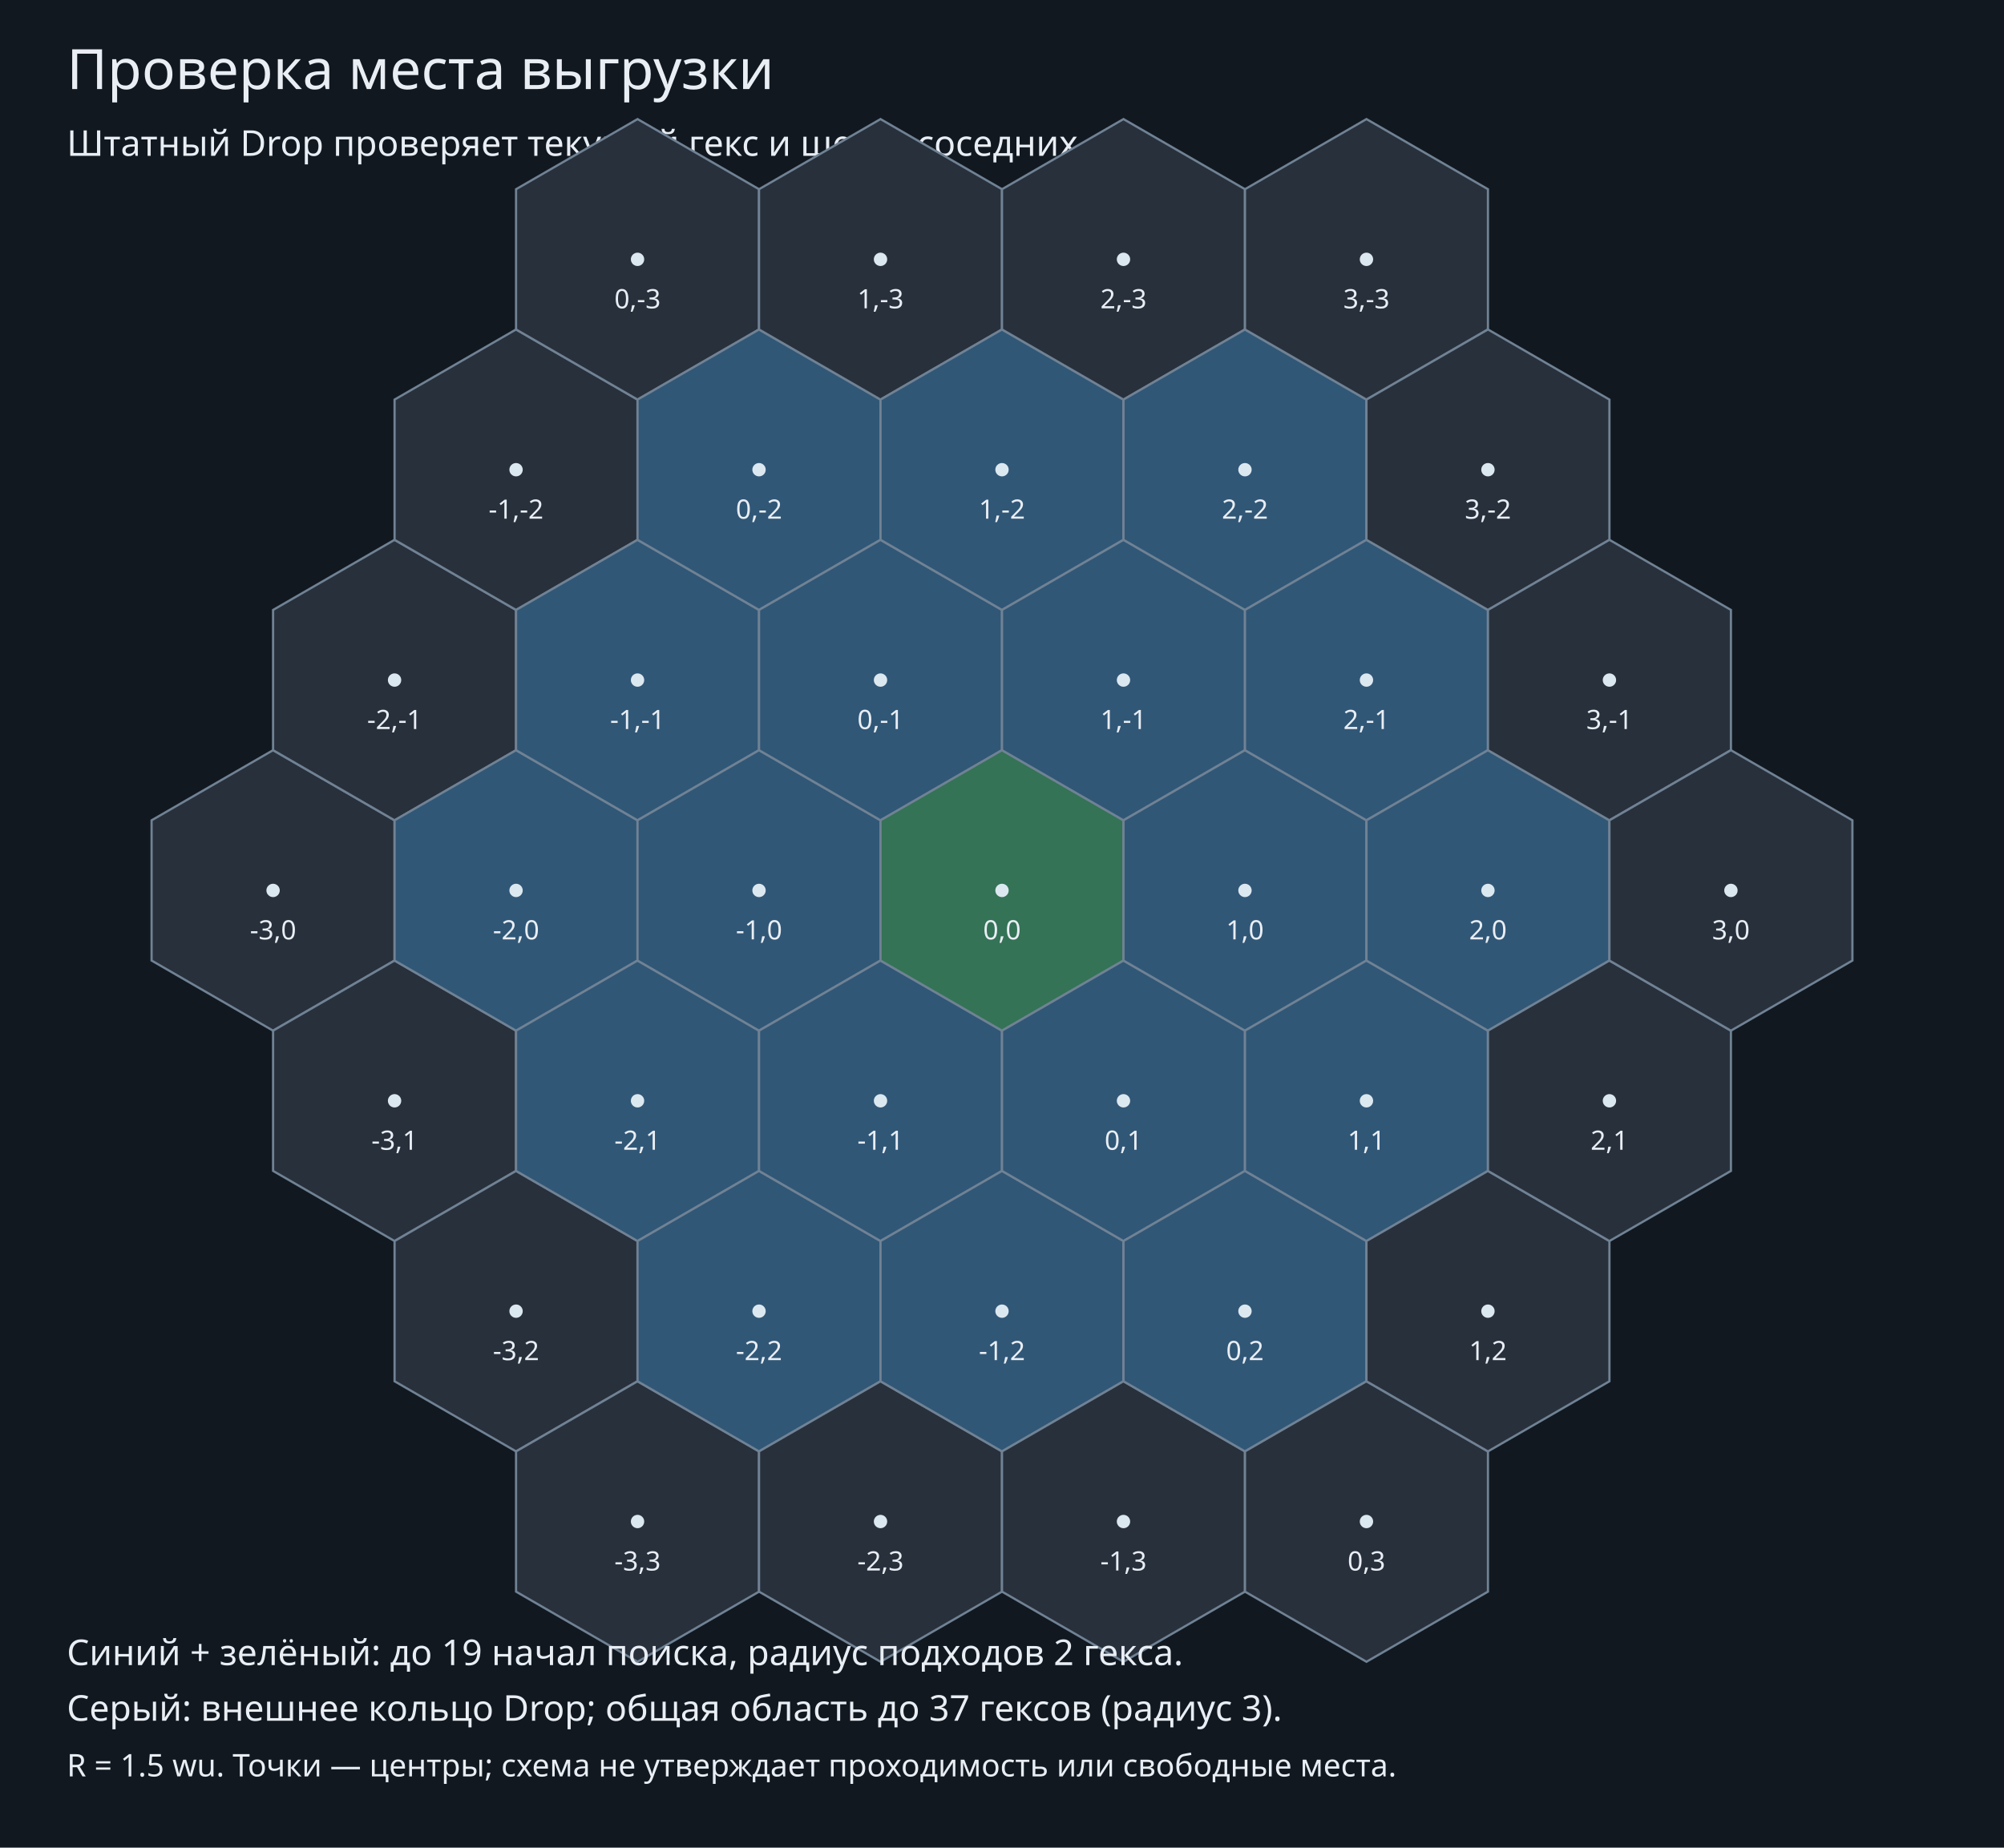
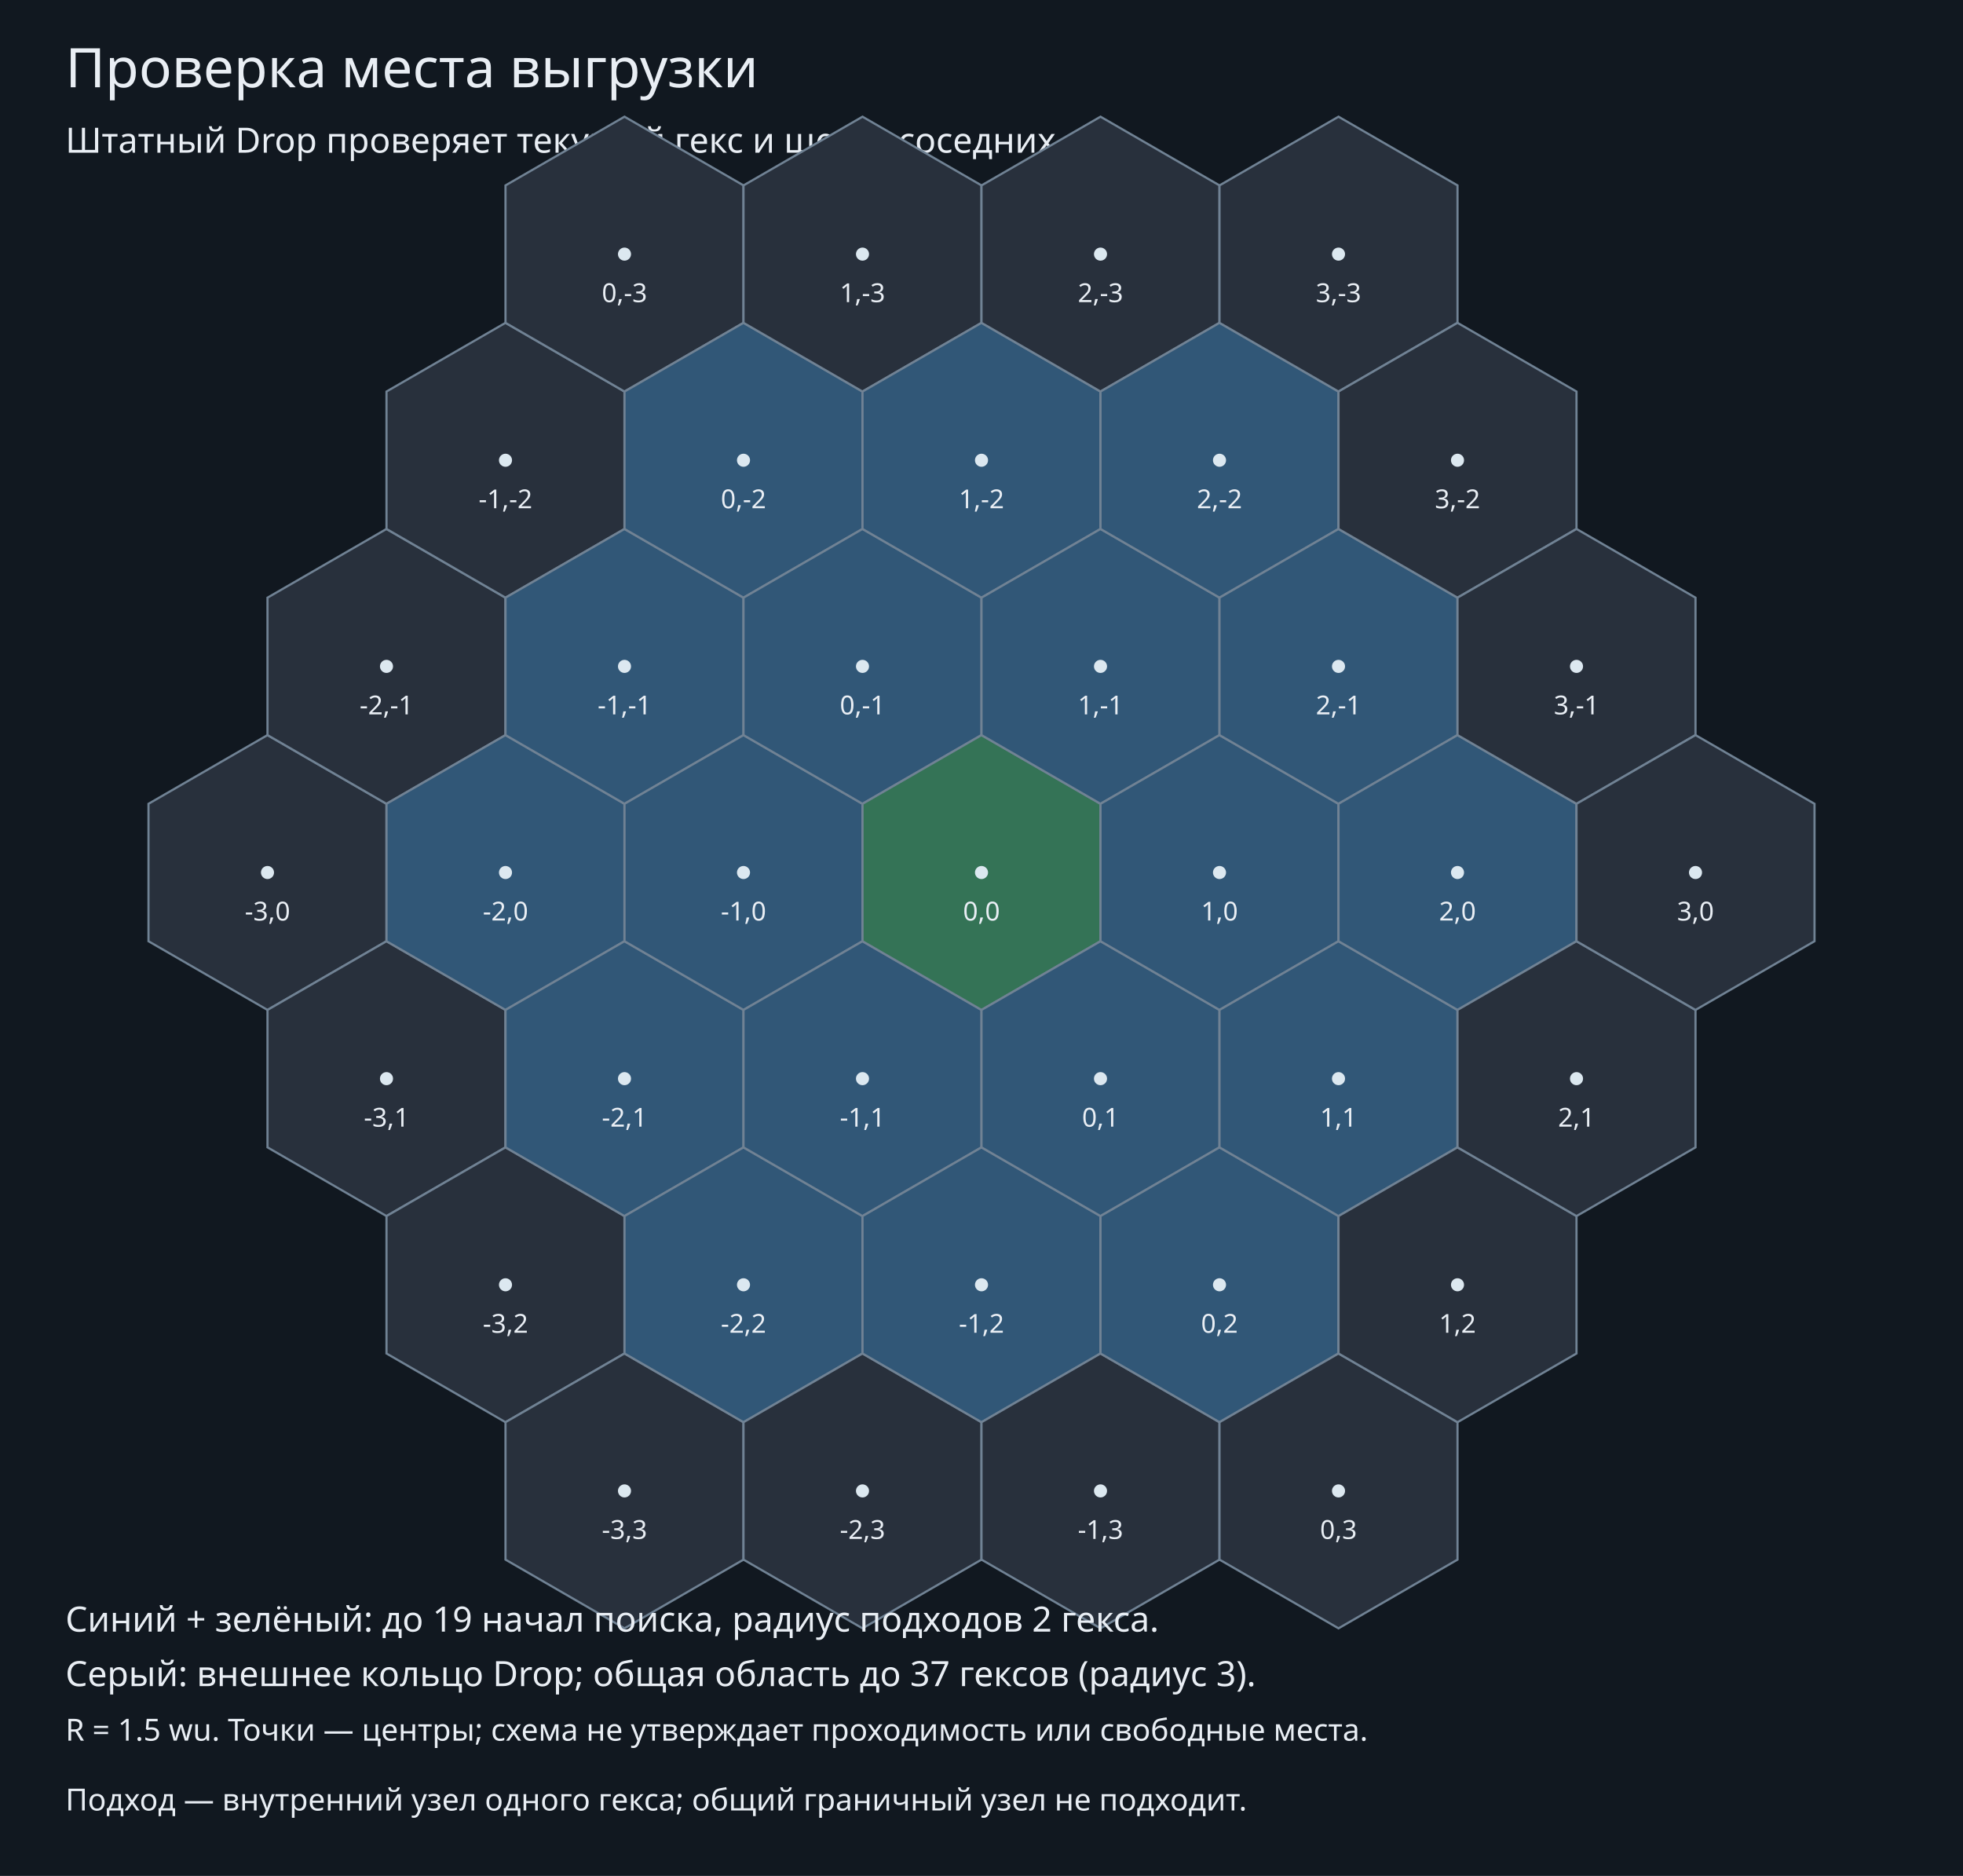
- <svg xmlns="http://www.w3.org/2000/svg" width="900" height="830" viewBox="0 0 900 830">
-   <rect width="900" height="830" fill="#111820" />
+ <svg xmlns="http://www.w3.org/2000/svg" width="900" height="860" viewBox="0 0 900 860">
+   <rect width="900" height="860" fill="#111820" />
  <g font-family="sans-serif" fill="#e9eef4">
    <text x="30" y="40" font-size="25">Проверка места выгрузки</text>
    <text x="30" y="70" font-size="16">Штатный Drop проверяет текущий гекс и шесть соседних.</text>
    <polygon points="177.20,431.50 122.64,463.00 68.08,431.50 68.08,368.50 122.64,337.00 177.20,368.50" fill="#28303c" stroke="#708294" stroke-width="1" />
    <circle cx="122.64" cy="400.00" r="3" fill="#dce8f0" />
    <text x="122.64" y="422.00" text-anchor="middle" font-size="12">-3,0</text>
    <polygon points="231.76,526.00 177.20,557.50 122.64,526.00 122.64,463.00 177.20,431.50 231.76,463.00" fill="#28303c" stroke="#708294" stroke-width="1" />
    <circle cx="177.20" cy="494.50" r="3" fill="#dce8f0" />
    <text x="177.20" y="516.50" text-anchor="middle" font-size="12">-3,1</text>
    <polygon points="286.32,620.50 231.76,652.00 177.20,620.50 177.20,557.50 231.76,526.00 286.32,557.50" fill="#28303c" stroke="#708294" stroke-width="1" />
    <circle cx="231.76" cy="589.00" r="3" fill="#dce8f0" />
    <text x="231.76" y="611.00" text-anchor="middle" font-size="12">-3,2</text>
    <polygon points="340.88,715.00 286.32,746.50 231.76,715.00 231.76,652.00 286.32,620.50 340.88,652.00" fill="#28303c" stroke="#708294" stroke-width="1" />
    <circle cx="286.32" cy="683.50" r="3" fill="#dce8f0" />
    <text x="286.32" y="705.50" text-anchor="middle" font-size="12">-3,3</text>
    <polygon points="231.76,337.00 177.20,368.50 122.64,337.00 122.64,274.00 177.20,242.50 231.76,274.00" fill="#28303c" stroke="#708294" stroke-width="1" />
    <circle cx="177.20" cy="305.50" r="3" fill="#dce8f0" />
    <text x="177.20" y="327.50" text-anchor="middle" font-size="12">-2,-1</text>
    <polygon points="286.32,431.50 231.76,463.00 177.20,431.50 177.20,368.50 231.76,337.00 286.32,368.50" fill="#315777" stroke="#708294" stroke-width="1" />
    <circle cx="231.76" cy="400.00" r="3" fill="#dce8f0" />
    <text x="231.76" y="422.00" text-anchor="middle" font-size="12">-2,0</text>
    <polygon points="340.88,526.00 286.32,557.50 231.76,526.00 231.76,463.00 286.32,431.50 340.88,463.00" fill="#315777" stroke="#708294" stroke-width="1" />
    <circle cx="286.32" cy="494.50" r="3" fill="#dce8f0" />
    <text x="286.32" y="516.50" text-anchor="middle" font-size="12">-2,1</text>
    <polygon points="395.44,620.50 340.88,652.00 286.32,620.50 286.32,557.50 340.88,526.00 395.44,557.50" fill="#315777" stroke="#708294" stroke-width="1" />
    <circle cx="340.88" cy="589.00" r="3" fill="#dce8f0" />
    <text x="340.88" y="611.00" text-anchor="middle" font-size="12">-2,2</text>
    <polygon points="450.00,715.00 395.44,746.50 340.88,715.00 340.88,652.00 395.44,620.50 450.00,652.00" fill="#28303c" stroke="#708294" stroke-width="1" />
    <circle cx="395.44" cy="683.50" r="3" fill="#dce8f0" />
    <text x="395.44" y="705.50" text-anchor="middle" font-size="12">-2,3</text>
    <polygon points="286.32,242.50 231.76,274.00 177.20,242.50 177.20,179.50 231.76,148.00 286.32,179.50" fill="#28303c" stroke="#708294" stroke-width="1" />
    <circle cx="231.76" cy="211.00" r="3" fill="#dce8f0" />
    <text x="231.76" y="233.00" text-anchor="middle" font-size="12">-1,-2</text>
    <polygon points="340.88,337.00 286.32,368.50 231.76,337.00 231.76,274.00 286.32,242.50 340.88,274.00" fill="#315777" stroke="#708294" stroke-width="1" />
    <circle cx="286.32" cy="305.50" r="3" fill="#dce8f0" />
    <text x="286.32" y="327.50" text-anchor="middle" font-size="12">-1,-1</text>
    <polygon points="395.44,431.50 340.88,463.00 286.32,431.50 286.32,368.50 340.88,337.00 395.44,368.50" fill="#315777" stroke="#708294" stroke-width="1" />
    <circle cx="340.88" cy="400.00" r="3" fill="#dce8f0" />
    <text x="340.88" y="422.00" text-anchor="middle" font-size="12">-1,0</text>
    <polygon points="450.00,526.00 395.44,557.50 340.88,526.00 340.88,463.00 395.44,431.50 450.00,463.00" fill="#315777" stroke="#708294" stroke-width="1" />
    <circle cx="395.44" cy="494.50" r="3" fill="#dce8f0" />
    <text x="395.44" y="516.50" text-anchor="middle" font-size="12">-1,1</text>
    <polygon points="504.56,620.50 450.00,652.00 395.44,620.50 395.44,557.50 450.00,526.00 504.56,557.50" fill="#315777" stroke="#708294" stroke-width="1" />
    <circle cx="450.00" cy="589.00" r="3" fill="#dce8f0" />
    <text x="450.00" y="611.00" text-anchor="middle" font-size="12">-1,2</text>
    <polygon points="559.12,715.00 504.56,746.50 450.00,715.00 450.00,652.00 504.56,620.50 559.12,652.00" fill="#28303c" stroke="#708294" stroke-width="1" />
    <circle cx="504.56" cy="683.50" r="3" fill="#dce8f0" />
    <text x="504.56" y="705.50" text-anchor="middle" font-size="12">-1,3</text>
    <polygon points="340.88,148.00 286.32,179.50 231.76,148.00 231.76,85.00 286.32,53.50 340.88,85.00" fill="#28303c" stroke="#708294" stroke-width="1" />
    <circle cx="286.32" cy="116.50" r="3" fill="#dce8f0" />
    <text x="286.32" y="138.50" text-anchor="middle" font-size="12">0,-3</text>
    <polygon points="395.44,242.50 340.88,274.00 286.32,242.50 286.32,179.50 340.88,148.00 395.44,179.50" fill="#315777" stroke="#708294" stroke-width="1" />
    <circle cx="340.88" cy="211.00" r="3" fill="#dce8f0" />
    <text x="340.88" y="233.00" text-anchor="middle" font-size="12">0,-2</text>
    <polygon points="450.00,337.00 395.44,368.50 340.88,337.00 340.88,274.00 395.44,242.50 450.00,274.00" fill="#315777" stroke="#708294" stroke-width="1" />
    <circle cx="395.44" cy="305.50" r="3" fill="#dce8f0" />
    <text x="395.44" y="327.50" text-anchor="middle" font-size="12">0,-1</text>
    <polygon points="504.56,431.50 450.00,463.00 395.44,431.50 395.44,368.50 450.00,337.00 504.56,368.50" fill="#347356" stroke="#708294" stroke-width="1" />
    <circle cx="450.00" cy="400.00" r="3" fill="#dce8f0" />
    <text x="450.00" y="422.00" text-anchor="middle" font-size="12">0,0</text>
    <polygon points="559.12,526.00 504.56,557.50 450.00,526.00 450.00,463.00 504.56,431.50 559.12,463.00" fill="#315777" stroke="#708294" stroke-width="1" />
    <circle cx="504.56" cy="494.50" r="3" fill="#dce8f0" />
    <text x="504.56" y="516.50" text-anchor="middle" font-size="12">0,1</text>
    <polygon points="613.68,620.50 559.12,652.00 504.56,620.50 504.56,557.50 559.12,526.00 613.68,557.50" fill="#315777" stroke="#708294" stroke-width="1" />
    <circle cx="559.12" cy="589.00" r="3" fill="#dce8f0" />
    <text x="559.12" y="611.00" text-anchor="middle" font-size="12">0,2</text>
    <polygon points="668.24,715.00 613.68,746.50 559.12,715.00 559.12,652.00 613.68,620.50 668.24,652.00" fill="#28303c" stroke="#708294" stroke-width="1" />
    <circle cx="613.68" cy="683.50" r="3" fill="#dce8f0" />
    <text x="613.68" y="705.50" text-anchor="middle" font-size="12">0,3</text>
    <polygon points="450.00,148.00 395.44,179.50 340.88,148.00 340.88,85.00 395.44,53.50 450.00,85.00" fill="#28303c" stroke="#708294" stroke-width="1" />
    <circle cx="395.44" cy="116.50" r="3" fill="#dce8f0" />
    <text x="395.44" y="138.50" text-anchor="middle" font-size="12">1,-3</text>
    <polygon points="504.56,242.50 450.00,274.00 395.44,242.50 395.44,179.50 450.00,148.00 504.56,179.50" fill="#315777" stroke="#708294" stroke-width="1" />
    <circle cx="450.00" cy="211.00" r="3" fill="#dce8f0" />
    <text x="450.00" y="233.00" text-anchor="middle" font-size="12">1,-2</text>
    <polygon points="559.12,337.00 504.56,368.50 450.00,337.00 450.00,274.00 504.56,242.50 559.12,274.00" fill="#315777" stroke="#708294" stroke-width="1" />
    <circle cx="504.56" cy="305.50" r="3" fill="#dce8f0" />
    <text x="504.56" y="327.50" text-anchor="middle" font-size="12">1,-1</text>
    <polygon points="613.68,431.50 559.12,463.00 504.56,431.50 504.56,368.50 559.12,337.00 613.68,368.50" fill="#315777" stroke="#708294" stroke-width="1" />
    <circle cx="559.12" cy="400.00" r="3" fill="#dce8f0" />
    <text x="559.12" y="422.00" text-anchor="middle" font-size="12">1,0</text>
    <polygon points="668.24,526.00 613.68,557.50 559.12,526.00 559.12,463.00 613.68,431.50 668.24,463.00" fill="#315777" stroke="#708294" stroke-width="1" />
    <circle cx="613.68" cy="494.50" r="3" fill="#dce8f0" />
    <text x="613.68" y="516.50" text-anchor="middle" font-size="12">1,1</text>
    <polygon points="722.80,620.50 668.24,652.00 613.68,620.50 613.68,557.50 668.24,526.00 722.80,557.50" fill="#28303c" stroke="#708294" stroke-width="1" />
    <circle cx="668.24" cy="589.00" r="3" fill="#dce8f0" />
    <text x="668.24" y="611.00" text-anchor="middle" font-size="12">1,2</text>
    <polygon points="559.12,148.00 504.56,179.50 450.00,148.00 450.00,85.00 504.56,53.50 559.12,85.00" fill="#28303c" stroke="#708294" stroke-width="1" />
    <circle cx="504.56" cy="116.50" r="3" fill="#dce8f0" />
    <text x="504.56" y="138.50" text-anchor="middle" font-size="12">2,-3</text>
    <polygon points="613.68,242.50 559.12,274.00 504.56,242.50 504.56,179.50 559.12,148.00 613.68,179.50" fill="#315777" stroke="#708294" stroke-width="1" />
    <circle cx="559.12" cy="211.00" r="3" fill="#dce8f0" />
    <text x="559.12" y="233.00" text-anchor="middle" font-size="12">2,-2</text>
    <polygon points="668.24,337.00 613.68,368.50 559.12,337.00 559.12,274.00 613.68,242.50 668.24,274.00" fill="#315777" stroke="#708294" stroke-width="1" />
    <circle cx="613.68" cy="305.50" r="3" fill="#dce8f0" />
    <text x="613.68" y="327.50" text-anchor="middle" font-size="12">2,-1</text>
    <polygon points="722.80,431.50 668.24,463.00 613.68,431.50 613.68,368.50 668.24,337.00 722.80,368.50" fill="#315777" stroke="#708294" stroke-width="1" />
    <circle cx="668.24" cy="400.00" r="3" fill="#dce8f0" />
    <text x="668.24" y="422.00" text-anchor="middle" font-size="12">2,0</text>
    <polygon points="777.36,526.00 722.80,557.50 668.24,526.00 668.24,463.00 722.80,431.50 777.36,463.00" fill="#28303c" stroke="#708294" stroke-width="1" />
    <circle cx="722.80" cy="494.50" r="3" fill="#dce8f0" />
    <text x="722.80" y="516.50" text-anchor="middle" font-size="12">2,1</text>
    <polygon points="668.24,148.00 613.68,179.50 559.12,148.00 559.12,85.00 613.68,53.50 668.24,85.00" fill="#28303c" stroke="#708294" stroke-width="1" />
    <circle cx="613.68" cy="116.50" r="3" fill="#dce8f0" />
    <text x="613.68" y="138.50" text-anchor="middle" font-size="12">3,-3</text>
    <polygon points="722.80,242.50 668.24,274.00 613.68,242.50 613.68,179.50 668.24,148.00 722.80,179.50" fill="#28303c" stroke="#708294" stroke-width="1" />
    <circle cx="668.24" cy="211.00" r="3" fill="#dce8f0" />
    <text x="668.24" y="233.00" text-anchor="middle" font-size="12">3,-2</text>
    <polygon points="777.36,337.00 722.80,368.50 668.24,337.00 668.24,274.00 722.80,242.50 777.36,274.00" fill="#28303c" stroke="#708294" stroke-width="1" />
    <circle cx="722.80" cy="305.50" r="3" fill="#dce8f0" />
    <text x="722.80" y="327.50" text-anchor="middle" font-size="12">3,-1</text>
    <polygon points="831.92,431.50 777.36,463.00 722.80,431.50 722.80,368.50 777.36,337.00 831.92,368.50" fill="#28303c" stroke="#708294" stroke-width="1" />
    <circle cx="777.36" cy="400.00" r="3" fill="#dce8f0" />
    <text x="777.36" y="422.00" text-anchor="middle" font-size="12">3,0</text>
    <text x="30" y="748" font-size="16">Синий + зелёный: до 19 начал поиска, радиус подходов 2 гекса.</text>
    <text x="30" y="773" font-size="16">Серый: внешнее кольцо Drop; общая область до 37 гексов (радиус 3).</text>
    <text x="30" y="798" font-size="14">R = 1.5 wu. Точки — центры; схема не утверждает проходимость или свободные места.</text>
+     <text x="30" y="830" font-size="14">Подход — внутренний узел одного гекса; общий граничный узел не подходит.</text>
  </g>
</svg>
